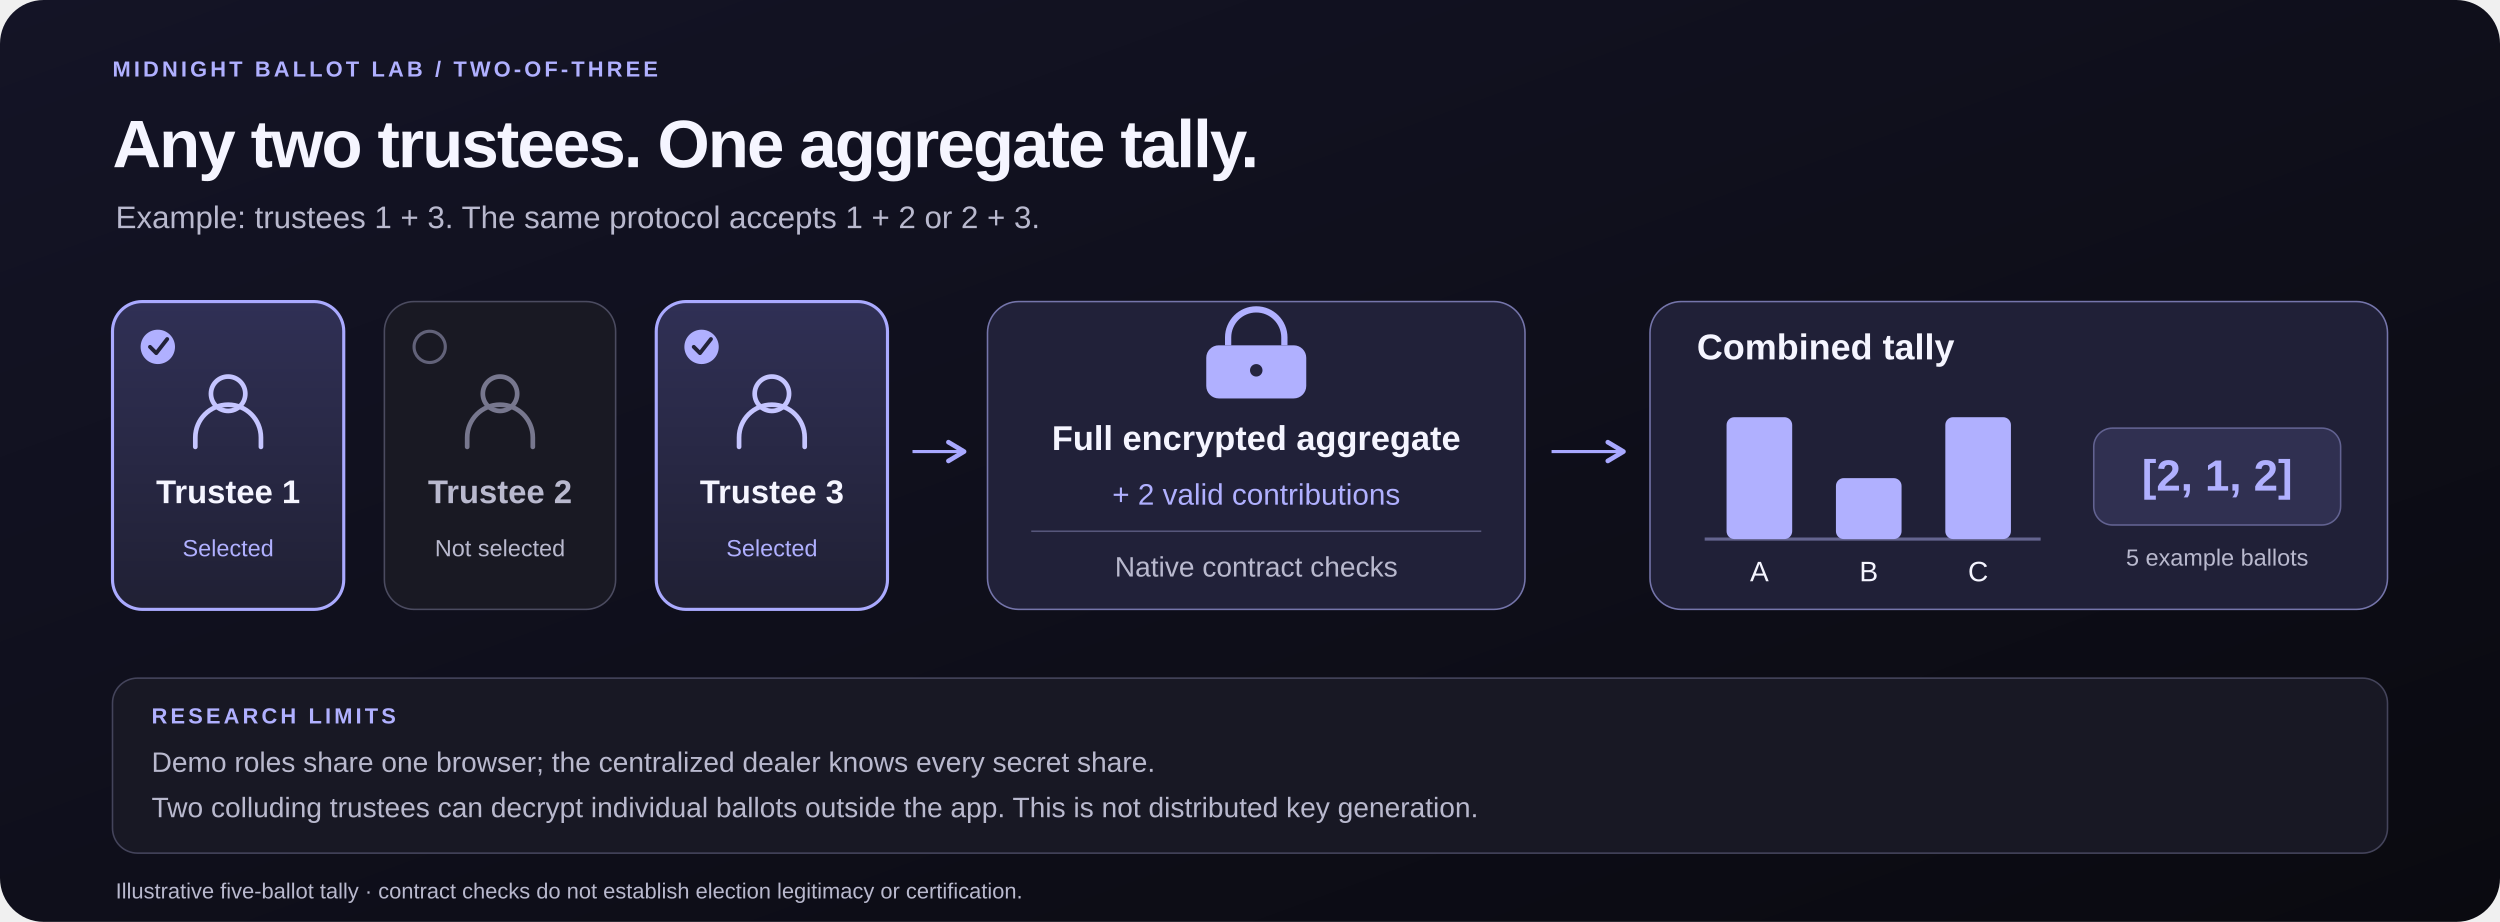
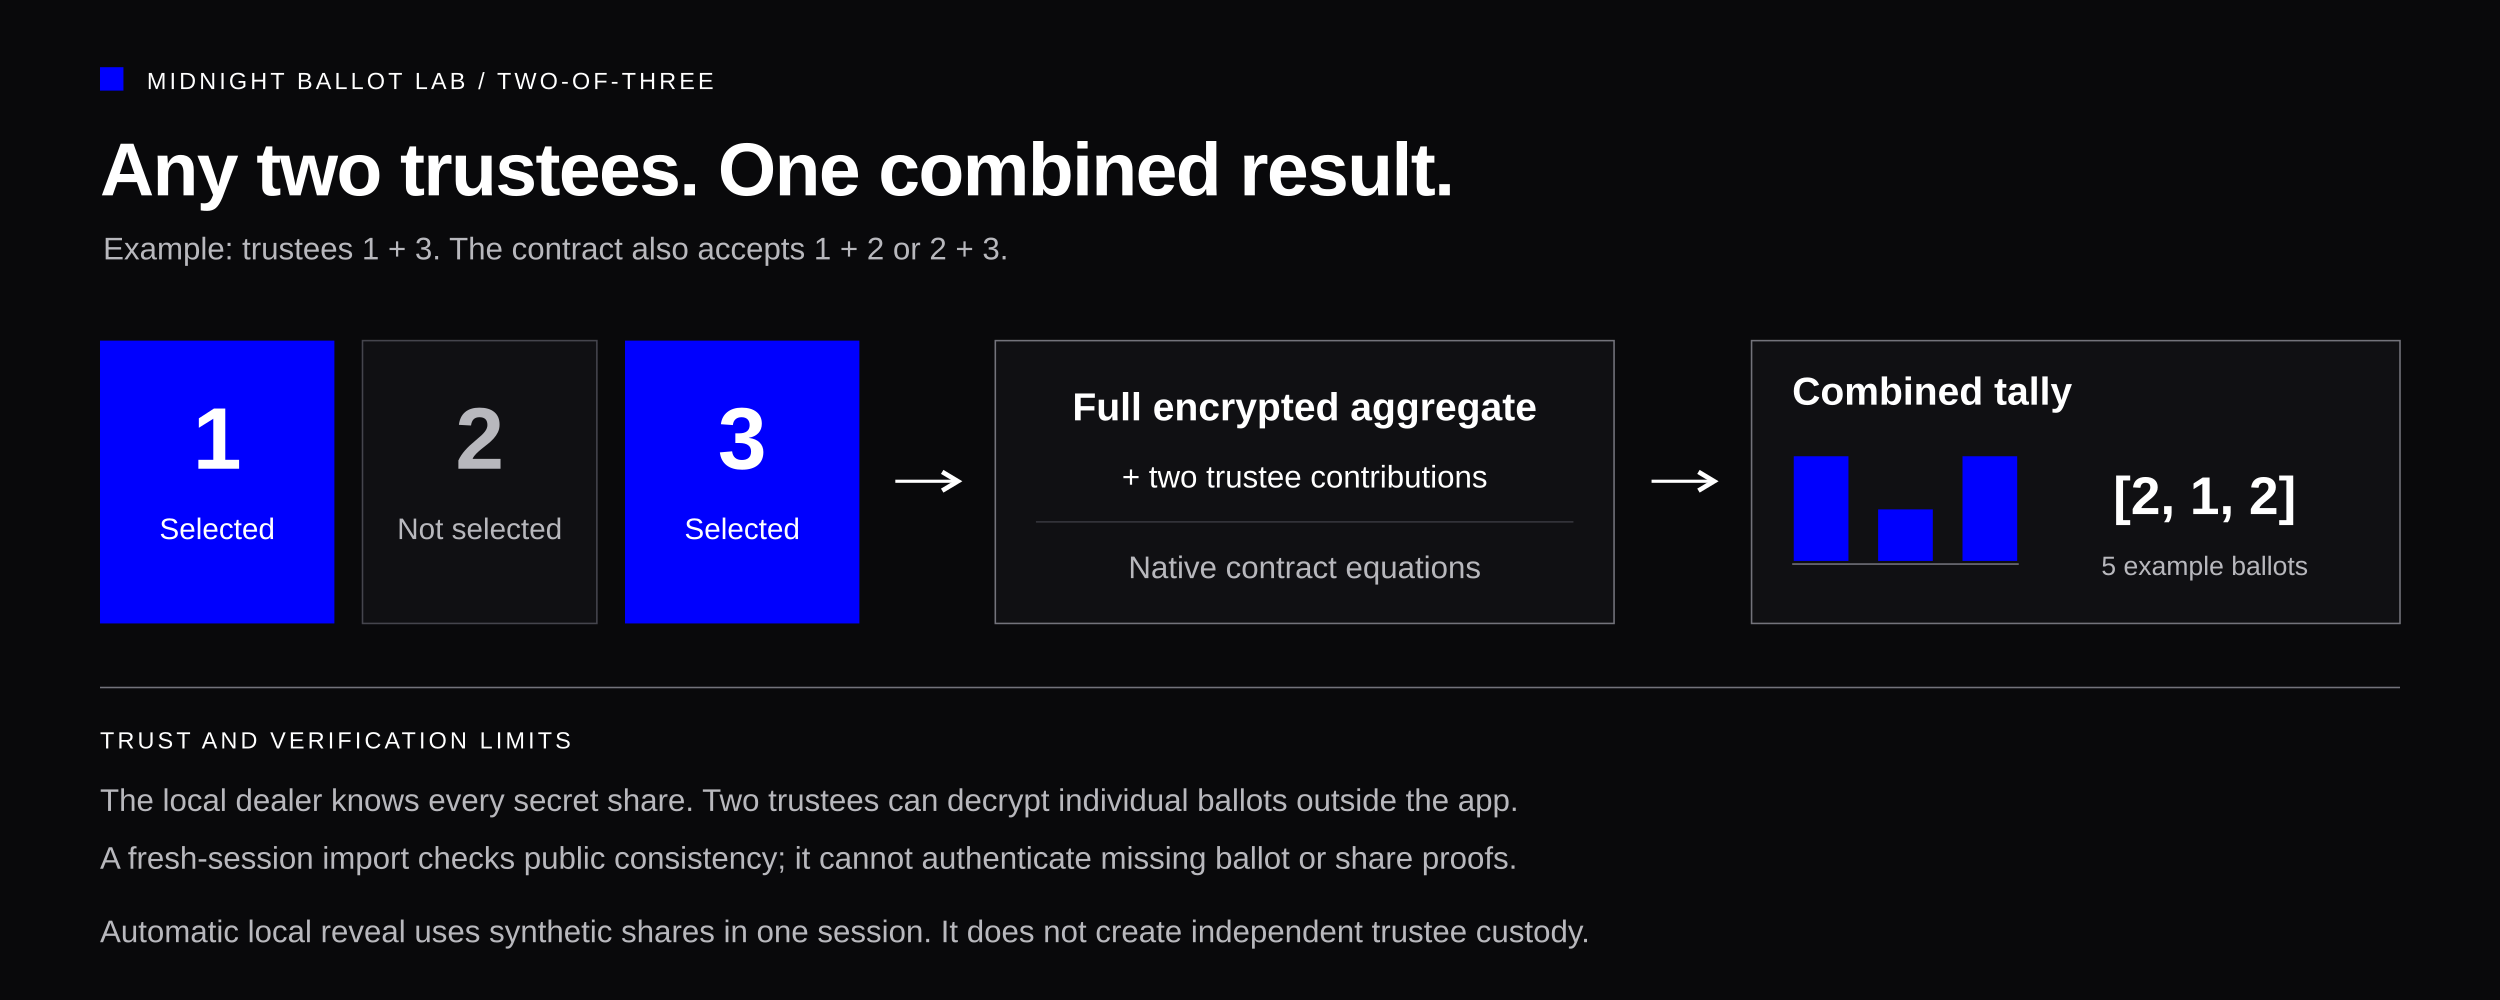
- <svg xmlns="http://www.w3.org/2000/svg" width="1600" height="590" viewBox="0 0 1600 590" role="img" aria-labelledby="title description">
+ <svg xmlns="http://www.w3.org/2000/svg" width="1600" height="640" viewBox="0 0 1600 640" role="img" aria-labelledby="title description">
+   <style>text{font-family:Outfit,'Segoe UI',Arial,sans-serif;fill:#fff}.muted{fill:#b8b8bd}.label{font-size:15px;letter-spacing:2px}.body{font-size:20px}</style>
  <defs>
-     <linearGradient id="background" x1="0" y1="0" x2="1" y2="1">
-       <stop stop-color="#141426" />
-       <stop offset="1" stop-color="#0a0a10" />
-     </linearGradient>
-     <linearGradient id="selected" x1="0" y1="0" x2="0" y2="1">
-       <stop stop-color="#303055" />
-       <stop offset="1" stop-color="#202034" />
-     </linearGradient>
    <marker id="arrow" markerWidth="8" markerHeight="8" refX="6" refY="4" orient="auto">
-       <path d="M1 1L6 4L1 7" fill="none" stroke="#a8a8ff" stroke-width="1.5" stroke-linecap="round" stroke-linejoin="round" />
+       <path d="M1 1L6 4L1 7" fill="none" stroke="#fff" stroke-width="1.5" />
    </marker>
-     <g id="person" fill="none" stroke="currentColor" stroke-width="3" stroke-linecap="round">
-       <circle cy="-10" r="11" />
-       <path d="M-21 24v-6a21 21 0 0 1 42 0v6" />
-     </g>
-     <style>
-       text { font-family: 'Segoe UI', Arial, sans-serif; fill: #f5f5ff; }
-       .muted { fill: #b9b9ce; } .violet { fill: #b0b0ff; }
-       .eyebrow { font-size: 14px; letter-spacing: 2px; font-weight: 600; }
-     </style>
  </defs>
-   <rect width="1600" height="590" rx="28" fill="url(#background)" />
-   <text x="72" y="49" class="eyebrow violet">MIDNIGHT BALLOT LAB / TWO-OF-THREE</text>
-   <text x="72" y="107" font-size="43" font-weight="600" letter-spacing="-1.2">Any two trustees. One aggregate tally.</text>
-   <text x="74" y="146" font-size="20" class="muted">Example: trustees 1 + 3. The same protocol accepts 1 + 2 or 2 + 3.</text>
-   <rect x="72" y="193" width="148" height="197" rx="19" fill="url(#selected)" stroke="#aaaaff" stroke-width="2" />
-   <rect x="246" y="193" width="148" height="197" rx="19" fill="#191923" stroke="#4b4b60" />
-   <rect x="420" y="193" width="148" height="197" rx="19" fill="url(#selected)" stroke="#aaaaff" stroke-width="2" />
-   <g color="#c5c5ff">
-     <use href="#person" transform="translate(146 262)" />
-     <use href="#person" transform="translate(494 262)" />
+   <rect width="1600" height="640" fill="#09090b" />
+   <rect x="64" y="43" width="15" height="15" fill="#0000fe" />
+   <text x="94" y="57" class="label">MIDNIGHT BALLOT LAB / TWO-OF-THREE</text>
+   <text x="64" y="125" font-size="48" font-weight="600" letter-spacing="-1">Any two trustees. One combined result.</text>
+   <text x="66" y="166" class="body muted">Example: trustees 1 + 3. The contract also accepts 1 + 2 or 2 + 3.</text>
+   <g>
+     <rect x="64" y="218" width="150" height="181" fill="#0000fe" />
+     <rect x="232" y="218" width="150" height="181" fill="#101013" stroke="#45454d" />
+     <rect x="400" y="218" width="150" height="181" fill="#0000fe" />
  </g>
-   <g color="#77778e">
-     <use href="#person" transform="translate(320 262)" />
+   <g font-size="56" font-weight="600" text-anchor="middle">
+     <text x="139" y="300">1</text>
+     <text x="307" y="300" class="muted">2</text>
+     <text x="475" y="300">3</text>
  </g>
-   <text x="146" y="322" text-anchor="middle" font-size="21" font-weight="600">Trustee 1</text>
-   <text x="320" y="322" text-anchor="middle" font-size="21" font-weight="600" class="muted">Trustee 2</text>
-   <text x="494" y="322" text-anchor="middle" font-size="21" font-weight="600">Trustee 3</text>
-   <g fill="#b0b0ff">
-     <circle cx="101" cy="222" r="11" />
-     <circle cx="449" cy="222" r="11" />
+   <g font-size="19" text-anchor="middle">
+     <text x="139" y="345">Selected</text>
+     <text x="307" y="345" class="muted">Not selected</text>
+     <text x="475" y="345">Selected</text>
  </g>
-   <g fill="none" stroke="#222238" stroke-width="2.5" stroke-linecap="round" stroke-linejoin="round">
-     <path d="m96 222 4 4 7-9" />
-     <path d="m444 222 4 4 7-9" />
+   <path d="M573 308H613" fill="none" stroke="#fff" stroke-width="2" marker-end="url(#arrow)" />
+   <rect x="637" y="218" width="396" height="181" fill="#101013" stroke="#73737b" />
+   <text x="835" y="269" font-size="25" font-weight="600" text-anchor="middle">Full encrypted aggregate</text>
+   <text x="835" y="312" class="body" text-anchor="middle">+ two trustee contributions</text>
+   <path d="M663 334H1007" stroke="#36363c" />
+   <text x="835" y="370" class="body muted" text-anchor="middle">Native contract equations</text>
+   <path d="M1057 308H1097" fill="none" stroke="#fff" stroke-width="2" marker-end="url(#arrow)" />
+   <rect x="1121" y="218" width="415" height="181" fill="#101013" stroke="#73737b" />
+   <text x="1147" y="259" font-size="25" font-weight="600">Combined tally</text>
+   <g fill="#0000fe">
+     <rect x="1148" y="292" width="35" height="67" />
+     <rect x="1202" y="326" width="35" height="33" />
+     <rect x="1256" y="292" width="35" height="67" />
  </g>
-   <circle cx="275" cy="222" r="10" fill="none" stroke="#626279" stroke-width="2" />
-   <text x="146" y="356" text-anchor="middle" font-size="15" class="violet">Selected</text>
-   <text x="320" y="356" text-anchor="middle" font-size="15" class="muted">Not selected</text>
-   <text x="494" y="356" text-anchor="middle" font-size="15" class="violet">Selected</text>
-   <path d="M584 289h33" fill="none" stroke="#a8a8ff" stroke-width="2" marker-end="url(#arrow)" />
-   <rect x="632" y="193" width="344" height="197" rx="20" fill="#212139" stroke="#7575ab" />
-   <rect x="772" y="221" width="64" height="34" rx="8" fill="#b0b0ff" />
-   <path d="M786 221v-5a18 18 0 0 1 36 0v5" fill="none" stroke="#b0b0ff" stroke-width="4" />
-   <circle cx="804" cy="237" r="4" fill="#242440" />
-   <text x="804" y="288" text-anchor="middle" font-size="22" font-weight="600">Full encrypted aggregate</text>
-   <text x="804" y="323" text-anchor="middle" font-size="19" class="violet">+ 2 valid contributions</text>
-   <path d="M660 340h288" stroke="#57577b" />
-   <text x="804" y="369" text-anchor="middle" font-size="18" class="muted">Native contract checks</text>
-   <path d="M993 289h46" fill="none" stroke="#a8a8ff" stroke-width="2" marker-end="url(#arrow)" />
-   <rect x="1056" y="193" width="472" height="197" rx="20" fill="#202037" stroke="#7575ab" />
-   <text x="1086" y="230" font-size="23" font-weight="600">Combined tally</text>
-   <path d="M1091 345h215" stroke="#64648f" stroke-width="2" />
-   <g fill="#b0b0ff">
-     <rect x="1105" y="267" width="42" height="78" rx="5" />
-     <rect x="1175" y="306" width="42" height="39" rx="5" />
-     <rect x="1245" y="267" width="42" height="78" rx="5" />
-   </g>
-   <g font-size="18" text-anchor="middle" class="muted">
-     <text x="1126" y="372">A</text>
-     <text x="1196" y="372">B</text>
-     <text x="1266" y="372">C</text>
-   </g>
-   <rect x="1340" y="274" width="158" height="62" rx="12" fill="#303051" stroke="#626291" />
-   <text x="1419" y="314" text-anchor="middle" font-size="28" font-weight="600" class="violet">[2, 1, 2]</text>
-   <text x="1419" y="362" text-anchor="middle" font-size="15" class="muted">5 example ballots</text>
-   <rect x="72" y="434" width="1456" height="112" rx="16" fill="#181824" stroke="#44445b" />
-   <text x="97" y="463" class="eyebrow violet">RESEARCH LIMITS</text>
-   <text x="97" y="494" font-size="18" class="muted">Demo roles share one browser; the centralized dealer knows every secret share.</text>
-   <text x="97" y="523" font-size="18" class="muted">Two colluding trustees can decrypt individual ballots outside the app. This is not distributed key generation.</text>
-   <text x="74" y="575" font-size="14" class="muted">Illustrative five-ballot tally · contract checks do not establish election legitimacy or certification.</text>
+   <path d="M1147 361H1292" stroke="#73737b" />
+   <text x="1411" y="329" font-size="34" font-weight="600" text-anchor="middle">[2, 1, 2]</text>
+   <text x="1411" y="368" font-size="17" class="muted" text-anchor="middle">5 example ballots</text>
+   <path d="M64 440H1536" stroke="#73737b" />
+   <text x="64" y="479" class="label">TRUST AND VERIFICATION LIMITS</text>
+   <text x="64" y="519" class="body muted">The local dealer knows every secret share. Two trustees can decrypt individual ballots outside the app.</text>
+   <text x="64" y="556" class="body muted">A fresh-session import checks public consistency; it cannot authenticate missing ballot or share proofs.</text>
+   <text x="64" y="603" class="body muted">Automatic local reveal uses synthetic shares in one session. It does not create independent trustee custody.</text>
</svg>
